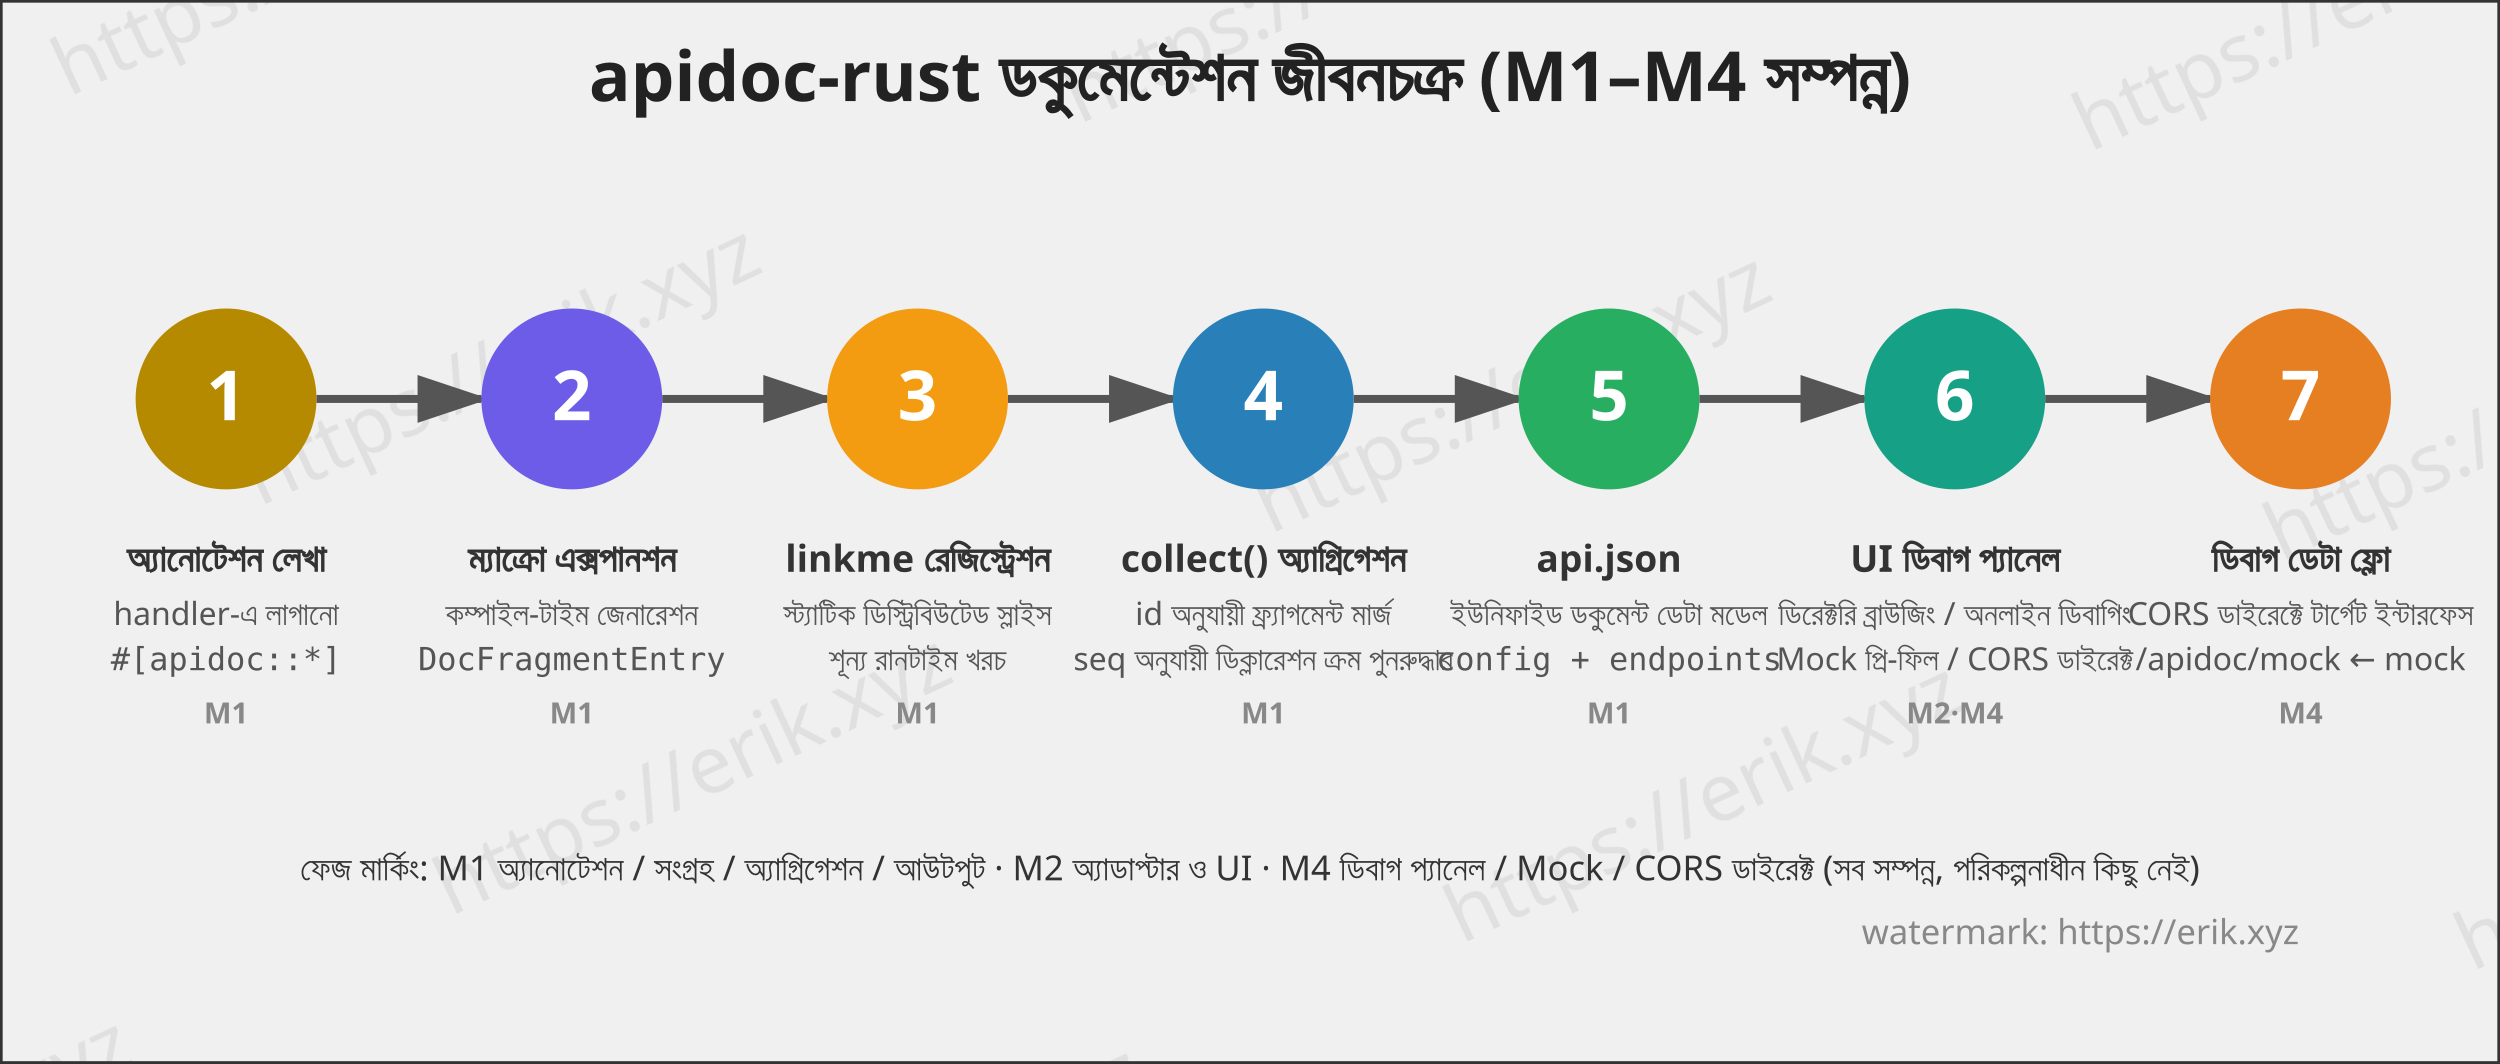
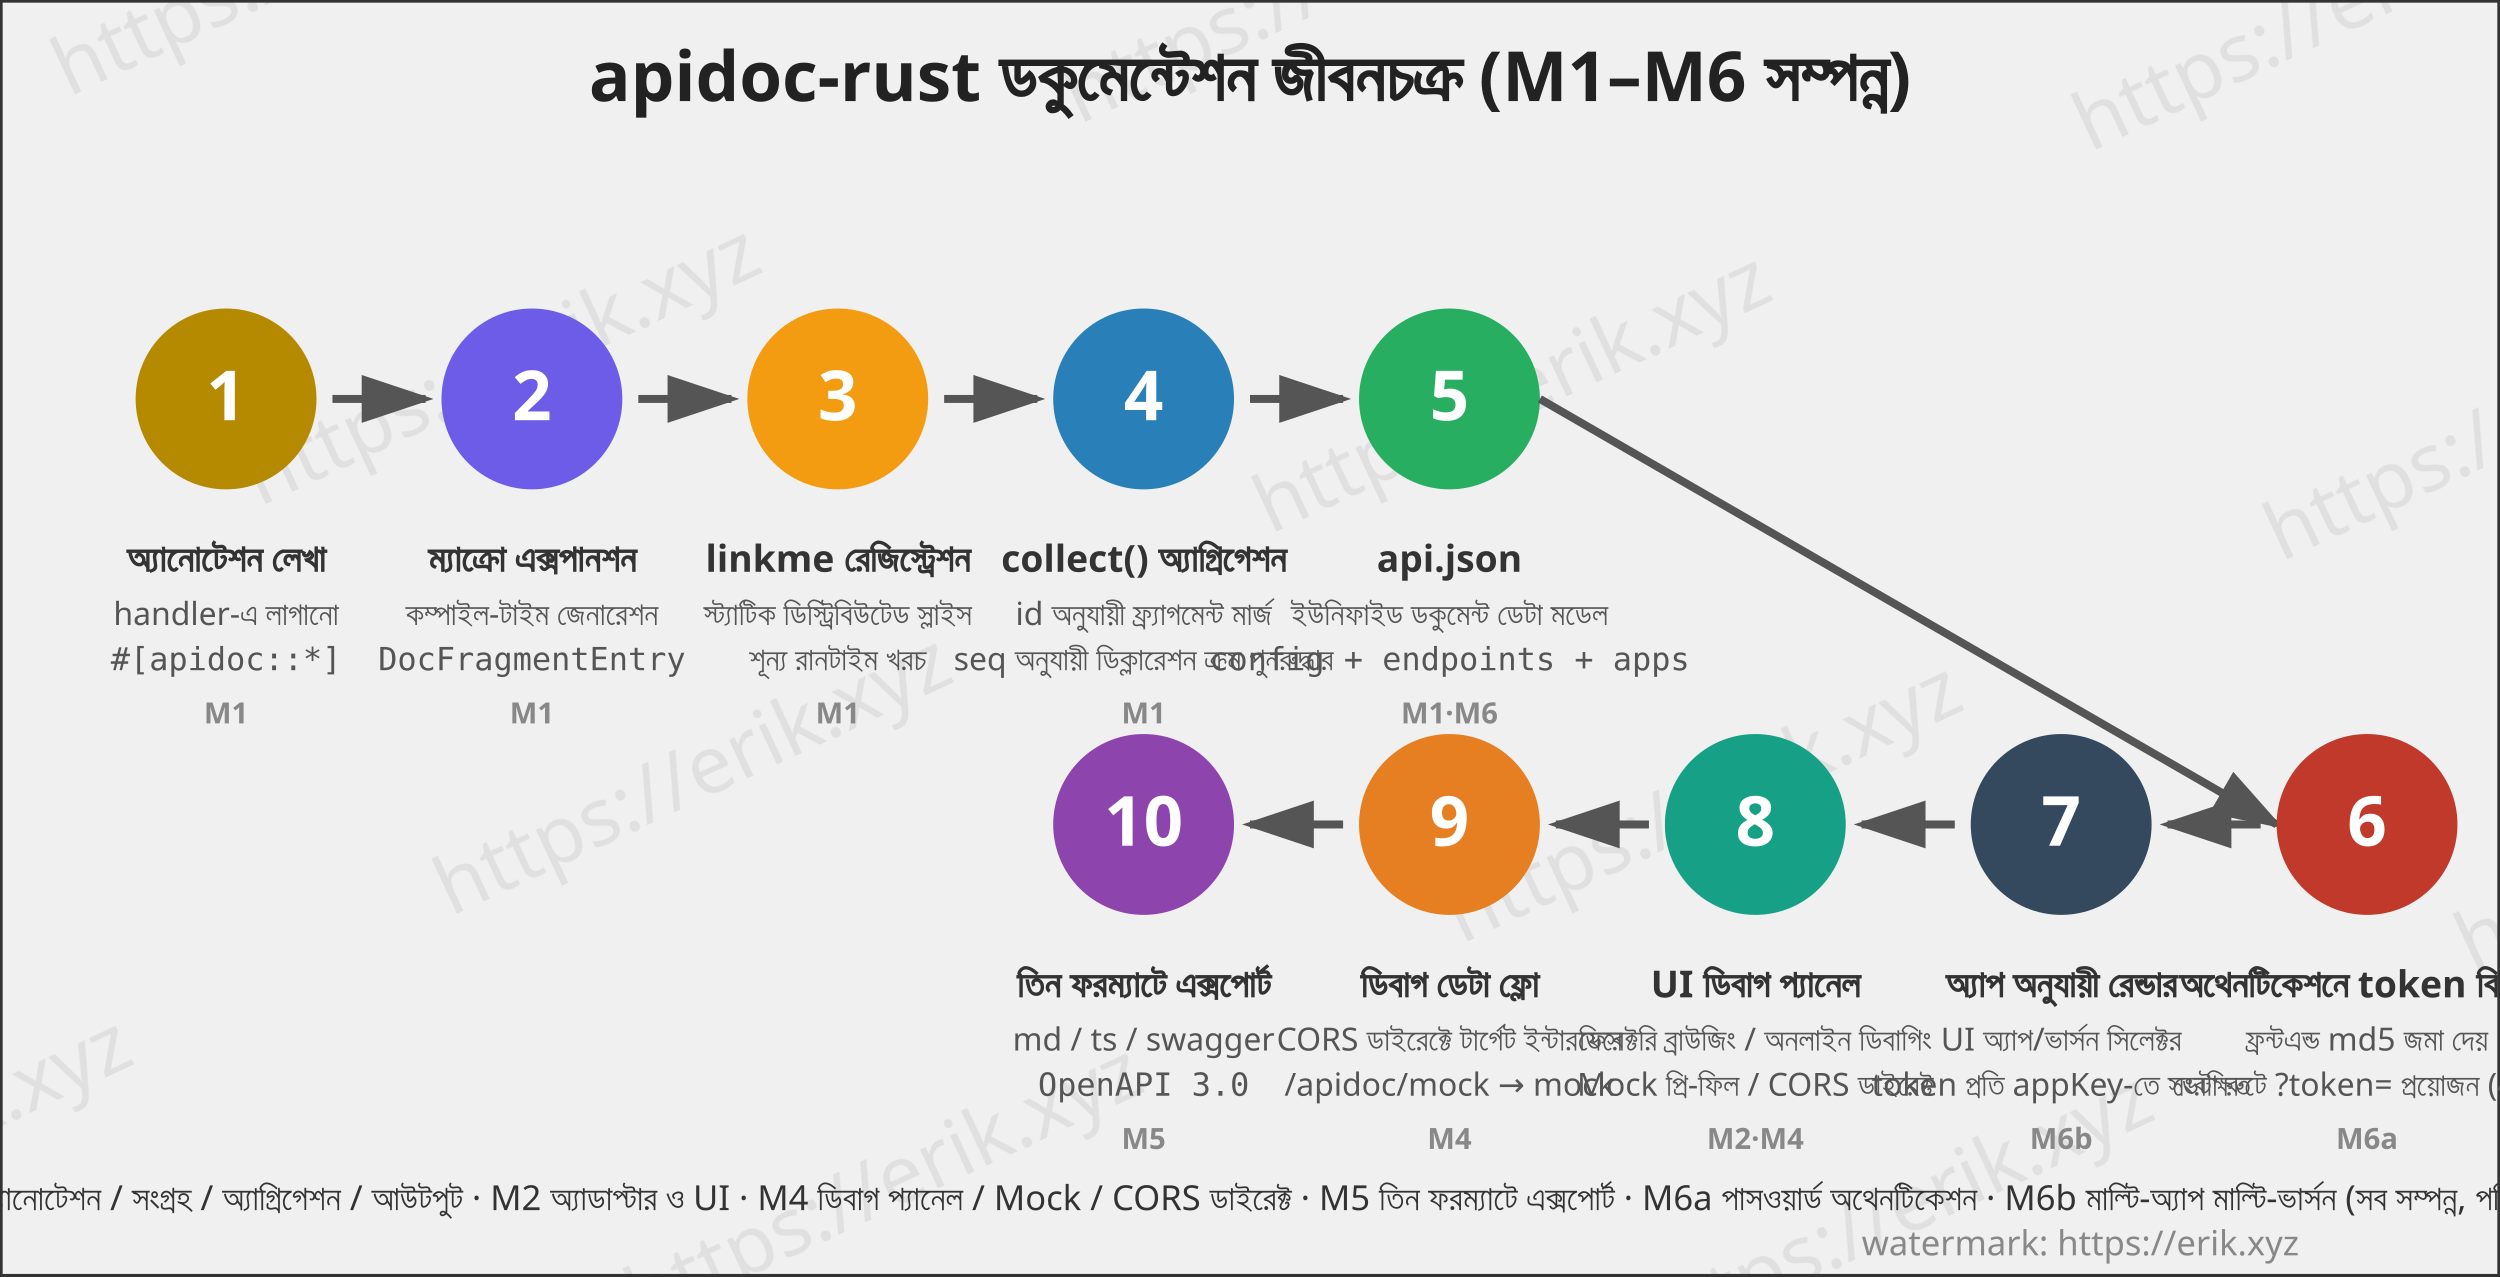
- <svg xmlns="http://www.w3.org/2000/svg" viewBox="0 0 940 400" font-family="sans-serif">
+ <svg xmlns="http://www.w3.org/2000/svg" viewBox="0 0 940 480" font-family="sans-serif">
  <defs>
    <pattern id="wm" width="340" height="170" patternUnits="userSpaceOnUse" patternTransform="rotate(-25)">
      <text x="8" y="44" font-size="30" fill="#888888" opacity="0.15">https://erik.xyz</text>
    </pattern>
    <marker id="arrow" markerWidth="10" markerHeight="10" refX="8" refY="3" orient="auto">
      <path d="M0,0 L0,6 L9,3 z" fill="#555" />
    </marker>
  </defs>
-   <rect width="940" height="400" fill="url(#wm)" />
-   <rect x="0" y="0" width="940" height="400" fill="none" stroke="#333" stroke-width="2" />
-   <text x="470" y="38" text-anchor="middle" font-size="26" font-weight="bold" fill="#222">apidoc-rust ডকুমেন্টেশন জীবনচক্র (M1–M4 সম্পন্ন)</text>
+   <rect width="940" height="480" fill="url(#wm)" />
+   <rect x="0" y="0" width="940" height="480" fill="none" stroke="#333" stroke-width="2" />
+   <text x="470" y="38" text-anchor="middle" font-size="26" font-weight="bold" fill="#222">apidoc-rust ডকুমেন্টেশন জীবনচক্র (M1–M6 সম্পন্ন)</text>
  <circle cx="85" cy="150" r="34" fill="#b58900" />
  <text x="85" y="158" text-anchor="middle" font-size="26" fill="#fff" font-weight="bold">1</text>
  <text x="85" y="215" text-anchor="middle" font-size="14" font-weight="bold" fill="#333">অ্যানোটেশন লেখা</text>
  <text x="85" y="235" text-anchor="middle" font-size="12" fill="#555">handler-এ লাগানো</text>
  <text x="85" y="252" text-anchor="middle" font-size="12" fill="#555" font-family="monospace">#[apidoc::*]</text>
  <text x="85" y="272" text-anchor="middle" font-size="11" fill="#888" font-weight="bold">M1</text>
-   <line x1="119" y1="150" x2="181" y2="150" stroke="#555" stroke-width="3" marker-end="url(#arrow)" />
-   <circle cx="215" cy="150" r="34" fill="#6c5ce7" />
-   <text x="215" y="158" text-anchor="middle" font-size="26" fill="#fff" font-weight="bold">2</text>
-   <text x="215" y="215" text-anchor="middle" font-size="14" font-weight="bold" fill="#333">ম্যাক্রো এক্সপানশন</text>
-   <text x="215" y="235" text-anchor="middle" font-size="12" fill="#555">কম্পাইল-টাইম জেনারেশন</text>
-   <text x="215" y="252" text-anchor="middle" font-size="12" fill="#555" font-family="monospace">DocFragmentEntry</text>
-   <text x="215" y="272" text-anchor="middle" font-size="11" fill="#888" font-weight="bold">M1</text>
-   <line x1="249" y1="150" x2="311" y2="150" stroke="#555" stroke-width="3" marker-end="url(#arrow)" />
-   <circle cx="345" cy="150" r="34" fill="#f39c12" />
-   <text x="345" y="158" text-anchor="middle" font-size="26" fill="#fff" font-weight="bold">3</text>
-   <text x="345" y="215" text-anchor="middle" font-size="14" font-weight="bold" fill="#333">linkme রেজিস্ট্রেশন</text>
-   <text x="345" y="235" text-anchor="middle" font-size="12" fill="#555">স্ট্যাটিক ডিস্ট্রিবিউটেড স্লাইস</text>
-   <text x="345" y="252" text-anchor="middle" font-size="12" fill="#555">শূন্য রানটাইম খরচ</text>
-   <text x="345" y="272" text-anchor="middle" font-size="11" fill="#888" font-weight="bold">M1</text>
-   <line x1="379" y1="150" x2="441" y2="150" stroke="#555" stroke-width="3" marker-end="url(#arrow)" />
-   <circle cx="475" cy="150" r="34" fill="#2980b9" />
-   <text x="475" y="158" text-anchor="middle" font-size="26" fill="#fff" font-weight="bold">4</text>
-   <text x="475" y="215" text-anchor="middle" font-size="14" font-weight="bold" fill="#333">collect() অ্যাগ্রিগেশন</text>
-   <text x="475" y="235" text-anchor="middle" font-size="12" fill="#555">id অনুযায়ী ফ্র্যাগমেন্ট মার্জ</text>
-   <text x="475" y="252" text-anchor="middle" font-size="12" fill="#555">seq অনুযায়ী ডিক্লারেশন ক্রম পুনরুদ্ধার</text>
-   <text x="475" y="272" text-anchor="middle" font-size="11" fill="#888" font-weight="bold">M1</text>
-   <line x1="509" y1="150" x2="571" y2="150" stroke="#555" stroke-width="3" marker-end="url(#arrow)" />
-   <circle cx="605" cy="150" r="34" fill="#27ae60" />
-   <text x="605" y="158" text-anchor="middle" font-size="26" fill="#fff" font-weight="bold">5</text>
-   <text x="605" y="215" text-anchor="middle" font-size="14" font-weight="bold" fill="#333">api.json</text>
-   <text x="605" y="235" text-anchor="middle" font-size="12" fill="#555">ইউনিফাইড ডকুমেন্ট ডেটা মডেল</text>
-   <text x="605" y="252" text-anchor="middle" font-size="12" fill="#555" font-family="monospace">config + endpoints</text>
-   <text x="605" y="272" text-anchor="middle" font-size="11" fill="#888" font-weight="bold">M1</text>
-   <line x1="639" y1="150" x2="701" y2="150" stroke="#555" stroke-width="3" marker-end="url(#arrow)" />
-   <circle cx="735" cy="150" r="34" fill="#16a085" />
-   <text x="735" y="158" text-anchor="middle" font-size="26" fill="#fff" font-weight="bold">6</text>
-   <text x="735" y="215" text-anchor="middle" font-size="14" font-weight="bold" fill="#333">UI ডিবাগ প্যানেল</text>
-   <text x="735" y="235" text-anchor="middle" font-size="12" fill="#555">ডিরেক্টরি ব্রাউজিং / অনলাইন ডিবাগিং</text>
-   <text x="735" y="252" text-anchor="middle" font-size="12" fill="#555">Mock প্রি-ফিল / CORS ডাইরেক্ট</text>
-   <text x="735" y="272" text-anchor="middle" font-size="11" fill="#888" font-weight="bold">M2·M4</text>
-   <line x1="769" y1="150" x2="831" y2="150" stroke="#555" stroke-width="3" marker-end="url(#arrow)" />
-   <circle cx="865" cy="150" r="34" fill="#e67e22" />
-   <text x="865" y="158" text-anchor="middle" font-size="26" fill="#fff" font-weight="bold">7</text>
-   <text x="865" y="215" text-anchor="middle" font-size="14" font-weight="bold" fill="#333">ডিবাগ ডেটা ফ্লো</text>
-   <text x="865" y="235" text-anchor="middle" font-size="12" fill="#555">CORS ডাইরেক্টে টার্গেট ইন্টারফেস</text>
-   <text x="865" y="252" text-anchor="middle" font-size="12" fill="#555">/apidoc/mock ← mock</text>
-   <text x="865" y="272" text-anchor="middle" font-size="11" fill="#888" font-weight="bold">M4</text>
-   <text x="470" y="331" text-anchor="middle" font-size="13" fill="#333">ফেজ মার্কিং: M1 অ্যানোটেশন / সংগ্রহ / অ্যাগ্রিগেশন / আউটপুট · M2 অ্যাডাপ্টার ও UI · M4 ডিবাগ প্যানেল / Mock / CORS ডাইরেক্ট (সব সম্পন্ন, পরিকল্পনাধীন কিছু নেই)</text>
-   <text x="700" y="355" font-size="13" fill="#888">watermark: https://erik.xyz</text>
+   <line x1="125" y1="150" x2="160" y2="150" stroke="#555" stroke-width="3" marker-end="url(#arrow)" />
+   <circle cx="200" cy="150" r="34" fill="#6c5ce7" />
+   <text x="200" y="158" text-anchor="middle" font-size="26" fill="#fff" font-weight="bold">2</text>
+   <text x="200" y="215" text-anchor="middle" font-size="14" font-weight="bold" fill="#333">ম্যাক্রো এক্সপানশন</text>
+   <text x="200" y="235" text-anchor="middle" font-size="12" fill="#555">কম্পাইল-টাইম জেনারেশন</text>
+   <text x="200" y="252" text-anchor="middle" font-size="12" fill="#555" font-family="monospace">DocFragmentEntry</text>
+   <text x="200" y="272" text-anchor="middle" font-size="11" fill="#888" font-weight="bold">M1</text>
+   <line x1="240" y1="150" x2="275" y2="150" stroke="#555" stroke-width="3" marker-end="url(#arrow)" />
+   <circle cx="315" cy="150" r="34" fill="#f39c12" />
+   <text x="315" y="158" text-anchor="middle" font-size="26" fill="#fff" font-weight="bold">3</text>
+   <text x="315" y="215" text-anchor="middle" font-size="14" font-weight="bold" fill="#333">linkme রেজিস্ট্রেশন</text>
+   <text x="315" y="235" text-anchor="middle" font-size="12" fill="#555">স্ট্যাটিক ডিস্ট্রিবিউটেড স্লাইস</text>
+   <text x="315" y="252" text-anchor="middle" font-size="12" fill="#555">শূন্য রানটাইম খরচ</text>
+   <text x="315" y="272" text-anchor="middle" font-size="11" fill="#888" font-weight="bold">M1</text>
+   <line x1="355" y1="150" x2="390" y2="150" stroke="#555" stroke-width="3" marker-end="url(#arrow)" />
+   <circle cx="430" cy="150" r="34" fill="#2980b9" />
+   <text x="430" y="158" text-anchor="middle" font-size="26" fill="#fff" font-weight="bold">4</text>
+   <text x="430" y="215" text-anchor="middle" font-size="14" font-weight="bold" fill="#333">collect() অ্যাগ্রিগেশন</text>
+   <text x="430" y="235" text-anchor="middle" font-size="12" fill="#555">id অনুযায়ী ফ্র্যাগমেন্ট মার্জ</text>
+   <text x="430" y="252" text-anchor="middle" font-size="12" fill="#555">seq অনুযায়ী ডিক্লারেশন ক্রম পুনরুদ্ধার</text>
+   <text x="430" y="272" text-anchor="middle" font-size="11" fill="#888" font-weight="bold">M1</text>
+   <line x1="470" y1="150" x2="505" y2="150" stroke="#555" stroke-width="3" marker-end="url(#arrow)" />
+   <circle cx="545" cy="150" r="34" fill="#27ae60" />
+   <text x="545" y="158" text-anchor="middle" font-size="26" fill="#fff" font-weight="bold">5</text>
+   <text x="545" y="215" text-anchor="middle" font-size="14" font-weight="bold" fill="#333">api.json</text>
+   <text x="545" y="235" text-anchor="middle" font-size="12" fill="#555">ইউনিফাইড ডকুমেন্ট ডেটা মডেল</text>
+   <text x="545" y="252" text-anchor="middle" font-size="12" fill="#555" font-family="monospace">config + endpoints + apps</text>
+   <text x="545" y="272" text-anchor="middle" font-size="11" fill="#888" font-weight="bold">M1·M6</text>
+   <line x1="579" y1="150" x2="856" y2="310" stroke="#555" stroke-width="3" marker-end="url(#arrow)" />
+   <circle cx="890" cy="310" r="34" fill="#c0392b" />
+   <text x="890" y="318" text-anchor="middle" font-size="26" fill="#fff" font-weight="bold">6</text>
+   <text x="890" y="375" text-anchor="middle" font-size="14" font-weight="bold" fill="#333">অথেনটিকেশনে token বিনিময়</text>
+   <text x="890" y="395" text-anchor="middle" font-size="12" fill="#555">ফ্রন্টএন্ড md5 জমা দেয়</text>
+   <text x="890" y="412" text-anchor="middle" font-size="12" fill="#555">ডেটা রুটে ?token= প্রয়োজন (401)</text>
+   <text x="890" y="432" text-anchor="middle" font-size="11" fill="#888" font-weight="bold">M6a</text>
+   <line x1="850" y1="310" x2="815" y2="310" stroke="#555" stroke-width="3" marker-end="url(#arrow)" />
+   <circle cx="775" cy="310" r="34" fill="#34495e" />
+   <text x="775" y="318" text-anchor="middle" font-size="26" fill="#fff" font-weight="bold">7</text>
+   <text x="775" y="375" text-anchor="middle" font-size="14" font-weight="bold" fill="#333">অ্যাপ অনুযায়ী রেন্ডার</text>
+   <text x="775" y="395" text-anchor="middle" font-size="12" fill="#555">UI অ্যাপ/ভার্সন সিলেক্টর</text>
+   <text x="775" y="412" text-anchor="middle" font-size="12" fill="#555">token প্রতি appKey-তে সংরক্ষিত</text>
+   <text x="775" y="432" text-anchor="middle" font-size="11" fill="#888" font-weight="bold">M6b</text>
+   <line x1="735" y1="310" x2="700" y2="310" stroke="#555" stroke-width="3" marker-end="url(#arrow)" />
+   <circle cx="660" cy="310" r="34" fill="#16a085" />
+   <text x="660" y="318" text-anchor="middle" font-size="26" fill="#fff" font-weight="bold">8</text>
+   <text x="660" y="375" text-anchor="middle" font-size="14" font-weight="bold" fill="#333">UI ডিবাগ প্যানেল</text>
+   <text x="660" y="395" text-anchor="middle" font-size="12" fill="#555">ডিরেক্টরি ব্রাউজিং / অনলাইন ডিবাগিং</text>
+   <text x="660" y="412" text-anchor="middle" font-size="12" fill="#555">Mock প্রি-ফিল / CORS ডাইরেক্ট</text>
+   <text x="660" y="432" text-anchor="middle" font-size="11" fill="#888" font-weight="bold">M2·M4</text>
+   <line x1="620" y1="310" x2="585" y2="310" stroke="#555" stroke-width="3" marker-end="url(#arrow)" />
+   <circle cx="545" cy="310" r="34" fill="#e67e22" />
+   <text x="545" y="318" text-anchor="middle" font-size="26" fill="#fff" font-weight="bold">9</text>
+   <text x="545" y="375" text-anchor="middle" font-size="14" font-weight="bold" fill="#333">ডিবাগ ডেটা ফ্লো</text>
+   <text x="545" y="395" text-anchor="middle" font-size="12" fill="#555">CORS ডাইরেক্টে টার্গেট ইন্টারফেস</text>
+   <text x="545" y="412" text-anchor="middle" font-size="12" fill="#555">/apidoc/mock → mock</text>
+   <text x="545" y="432" text-anchor="middle" font-size="11" fill="#888" font-weight="bold">M4</text>
+   <line x1="505" y1="310" x2="470" y2="310" stroke="#555" stroke-width="3" marker-end="url(#arrow)" />
+   <circle cx="430" cy="310" r="34" fill="#8e44ad" />
+   <text x="430" y="318" text-anchor="middle" font-size="26" fill="#fff" font-weight="bold">10</text>
+   <text x="430" y="375" text-anchor="middle" font-size="14" font-weight="bold" fill="#333">তিন ফরম্যাটে এক্সপোর্ট</text>
+   <text x="430" y="395" text-anchor="middle" font-size="12" fill="#555">md / ts / swagger</text>
+   <text x="430" y="412" text-anchor="middle" font-size="12" fill="#555" font-family="monospace">OpenAPI 3.0</text>
+   <text x="430" y="432" text-anchor="middle" font-size="11" fill="#888" font-weight="bold">M5</text>
+   <text x="470" y="455" text-anchor="middle" font-size="13" fill="#333">ফেজ মার্কিং: M1 অ্যানোটেশন / সংগ্রহ / অ্যাগ্রিগেশন / আউটপুট · M2 অ্যাডাপ্টার ও UI · M4 ডিবাগ প্যানেল / Mock / CORS ডাইরেক্ট · M5 তিন ফরম্যাটে এক্সপোর্ট · M6a পাসওয়ার্ড অথেনটিকেশন · M6b মাল্টি-অ্যাপ মাল্টি-ভার্সন (সব সম্পন্ন, পরিকল্পনাধীন কিছু নেই)</text>
+   <text x="700" y="472" font-size="13" fill="#888">watermark: https://erik.xyz</text>
</svg>
